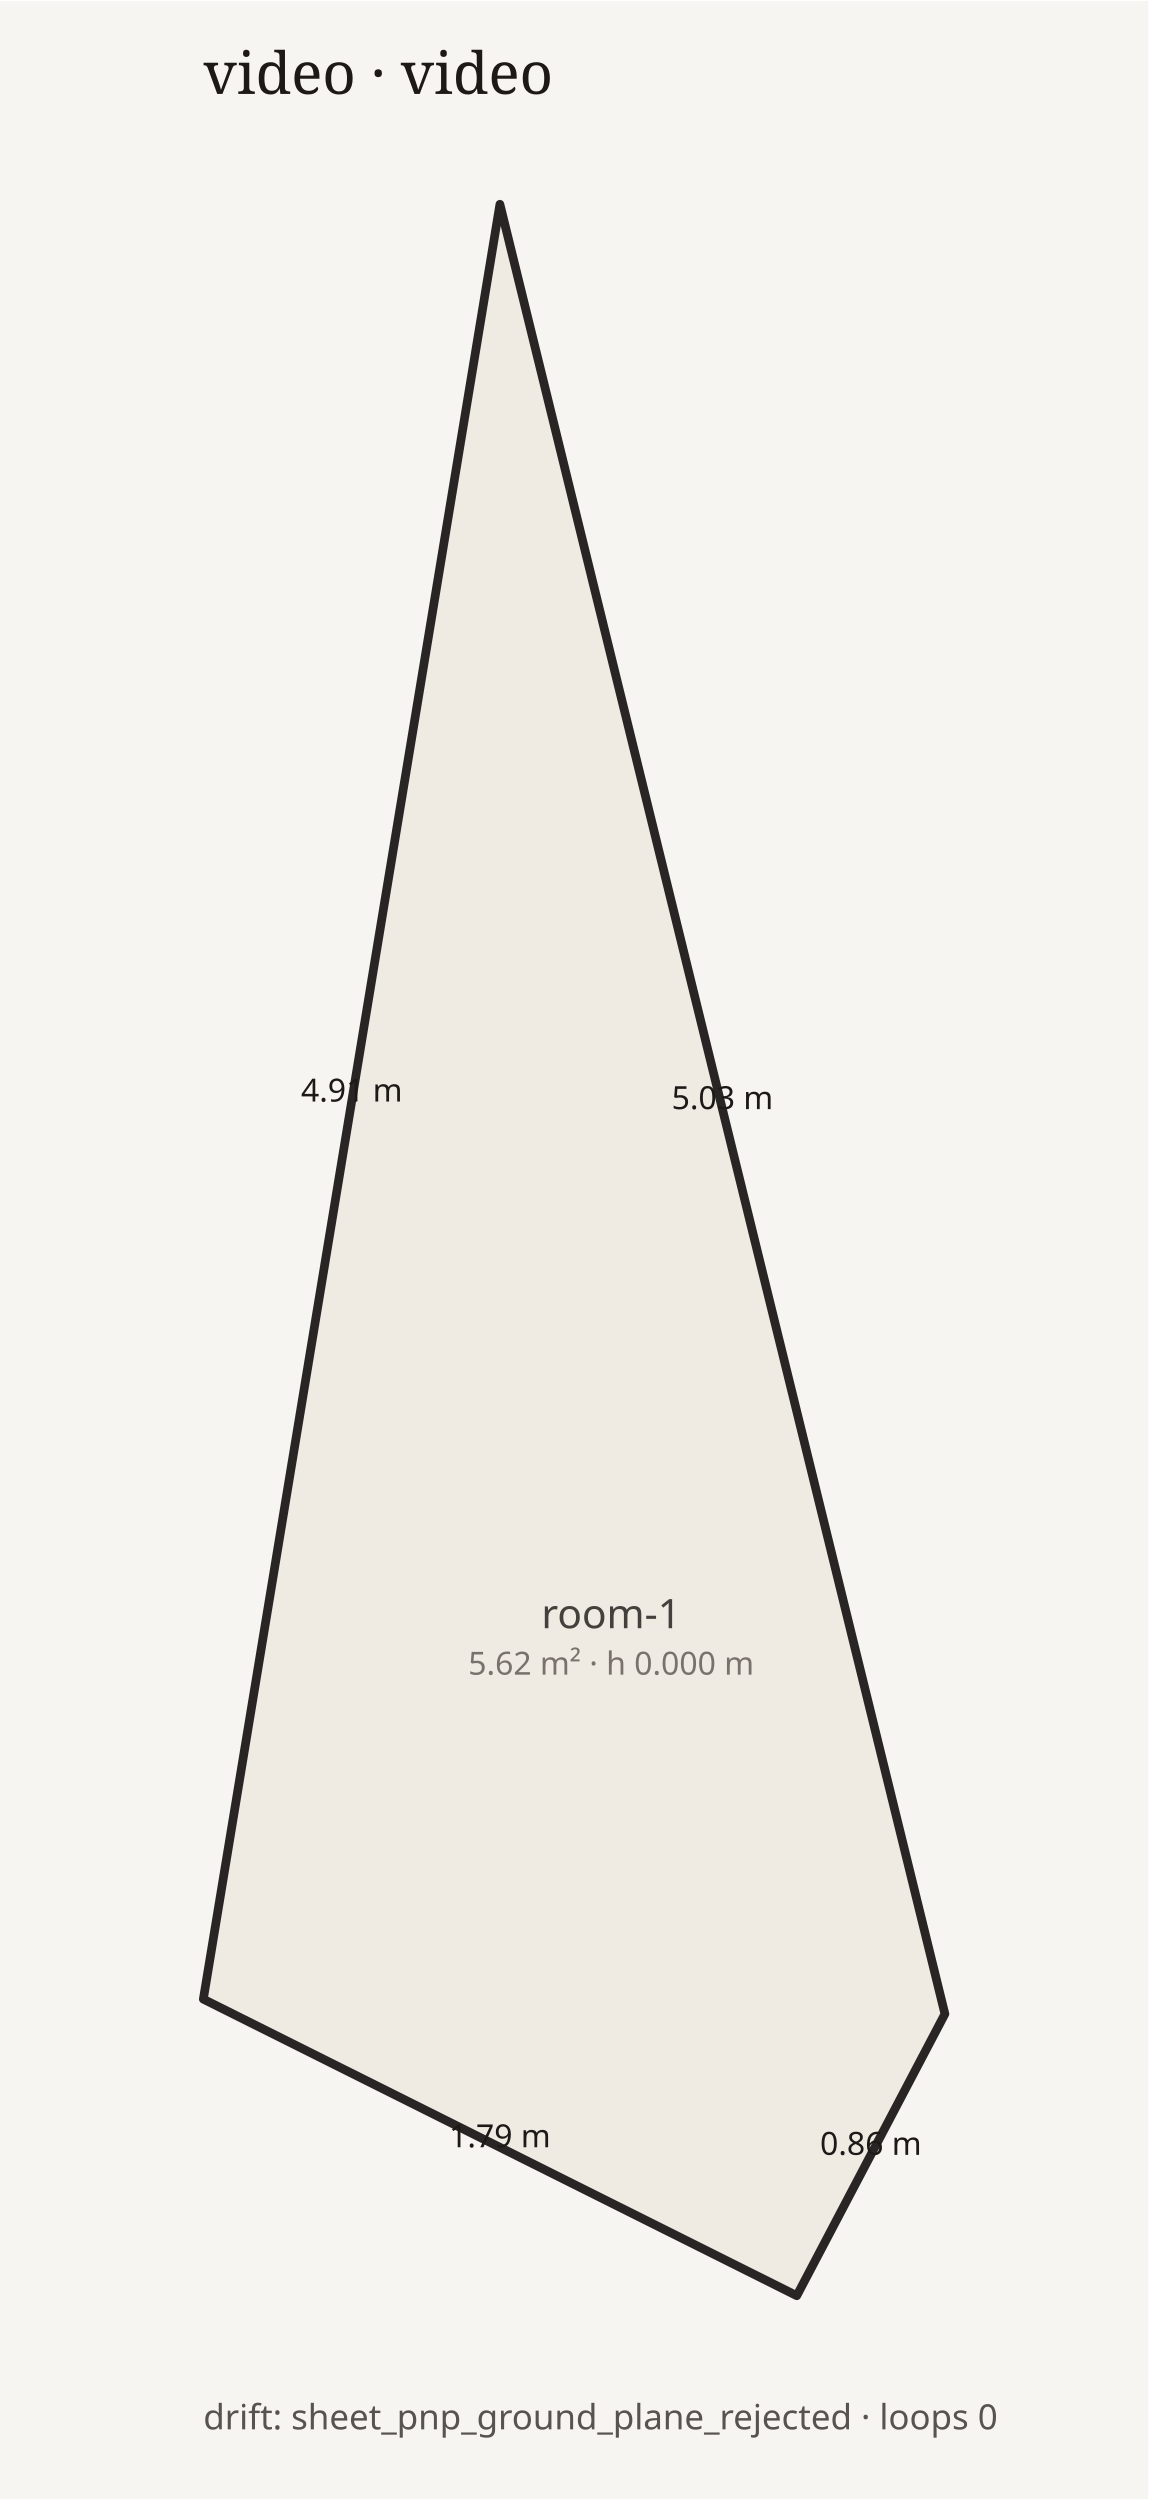
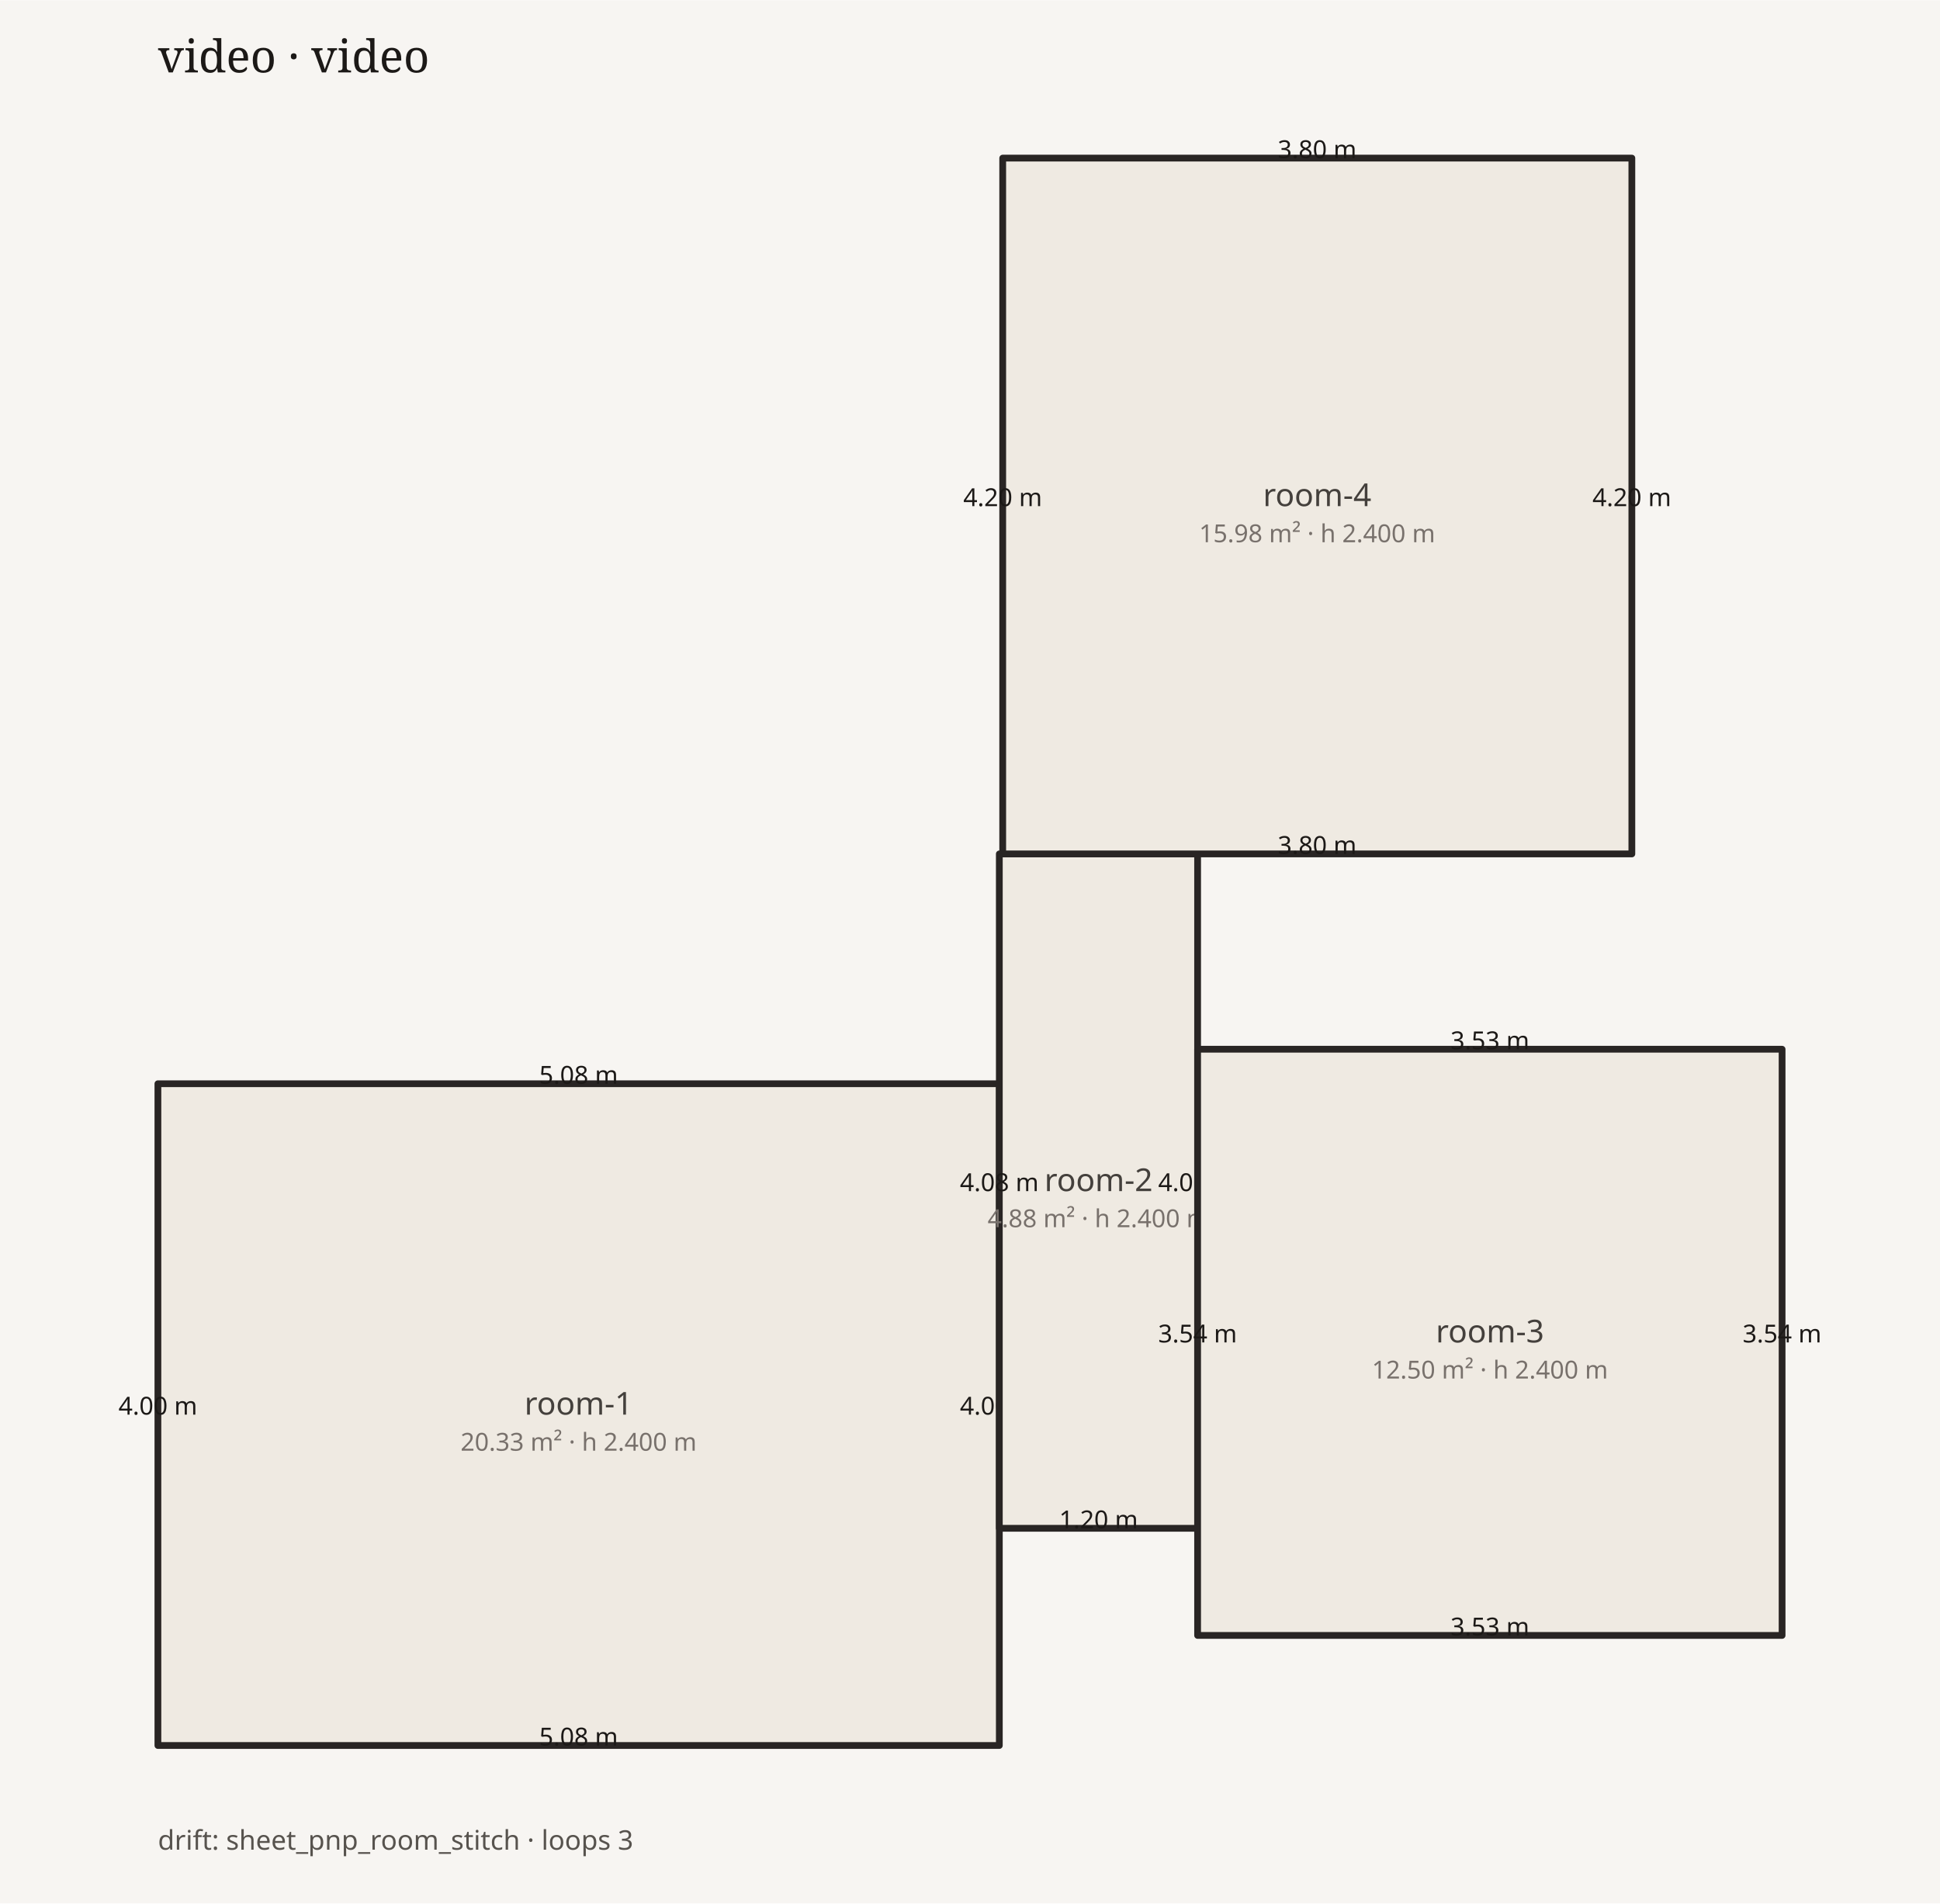
- <svg xmlns="http://www.w3.org/2000/svg" width="395" height="860" viewBox="0 0 395.3 860.0">
+ <svg xmlns="http://www.w3.org/2000/svg" width="860" height="844" viewBox="0 0 860.0 843.8">
  <rect width="100%" height="100%" fill="#f7f5f2" />
  <text x="70" y="32" font-family="Georgia, serif" font-size="20" fill="#1c1917">video · video</text>
-   <path d="M 274.3 790.0 L 70.0 687.9 L 172.1 70.0 L 325.3 693.0 Z" fill="#efeae2" stroke="#292524" stroke-width="3" stroke-linejoin="round" />
-   <text x="210.4" y="560.2" text-anchor="middle" font-family="Calibri, sans-serif" font-size="14" fill="#44403c">room-1</text>
-   <text x="210.4" y="576.2" text-anchor="middle" font-family="Calibri, sans-serif" font-size="11" fill="#78716c">5.62 m² · h 0.000 m</text>
-   <text x="172.1" y="738.9" text-anchor="middle" font-family="Calibri, sans-serif" font-size="11" fill="#1c1917">1.79 m</text>
-   <text x="121.1" y="378.9" text-anchor="middle" font-family="Calibri, sans-serif" font-size="11" fill="#1c1917">4.91 m</text>
-   <text x="248.7" y="381.5" text-anchor="middle" font-family="Calibri, sans-serif" font-size="11" fill="#1c1917">5.03 m</text>
-   <text x="299.8" y="741.5" text-anchor="middle" font-family="Calibri, sans-serif" font-size="11" fill="#1c1917">0.86 m</text>
-   <text x="70" y="836" font-family="Calibri, sans-serif" font-size="12" fill="#57534e">drift: sheet_pnp_ground_plane_rejected · loops 0</text>
+   <path d="M 70.0 773.8 L 443.0 773.8 L 443.0 480.4 L 70.0 480.4 Z" fill="#efeae2" stroke="#292524" stroke-width="3" stroke-linejoin="round" />
+   <text x="256.5" y="627.1" text-anchor="middle" font-family="Calibri, sans-serif" font-size="14" fill="#44403c">room-1</text>
+   <text x="256.5" y="643.1" text-anchor="middle" font-family="Calibri, sans-serif" font-size="11" fill="#78716c">20.33 m² · h 2.400 m</text>
+   <text x="256.5" y="773.8" text-anchor="middle" font-family="Calibri, sans-serif" font-size="11" fill="#1c1917">5.08 m</text>
+   <text x="443.0" y="627.1" text-anchor="middle" font-family="Calibri, sans-serif" font-size="11" fill="#1c1917">4.00 m</text>
+   <text x="256.5" y="480.4" text-anchor="middle" font-family="Calibri, sans-serif" font-size="11" fill="#1c1917">5.08 m</text>
+   <text x="70.0" y="627.1" text-anchor="middle" font-family="Calibri, sans-serif" font-size="11" fill="#1c1917">4.00 m</text>
+   <path d="M 443.0 677.5 L 530.9 677.5 L 530.9 378.5 L 443.0 378.5 Z" fill="#efeae2" stroke="#292524" stroke-width="3" stroke-linejoin="round" />
+   <text x="487.0" y="528.0" text-anchor="middle" font-family="Calibri, sans-serif" font-size="14" fill="#44403c">room-2</text>
+   <text x="487.0" y="544.0" text-anchor="middle" font-family="Calibri, sans-serif" font-size="11" fill="#78716c">4.88 m² · h 2.400 m</text>
+   <text x="487.0" y="677.5" text-anchor="middle" font-family="Calibri, sans-serif" font-size="11" fill="#1c1917">1.20 m</text>
+   <text x="530.9" y="528.0" text-anchor="middle" font-family="Calibri, sans-serif" font-size="11" fill="#1c1917">4.08 m</text>
+   <text x="487.0" y="378.5" text-anchor="middle" font-family="Calibri, sans-serif" font-size="11" fill="#1c1917">1.20 m</text>
+   <text x="443.0" y="528.0" text-anchor="middle" font-family="Calibri, sans-serif" font-size="11" fill="#1c1917">4.08 m</text>
+   <path d="M 530.9 725.0 L 790.0 725.0 L 790.0 465.1 L 530.9 465.1 Z" fill="#efeae2" stroke="#292524" stroke-width="3" stroke-linejoin="round" />
+   <text x="660.5" y="595.1" text-anchor="middle" font-family="Calibri, sans-serif" font-size="14" fill="#44403c">room-3</text>
+   <text x="660.5" y="611.1" text-anchor="middle" font-family="Calibri, sans-serif" font-size="11" fill="#78716c">12.50 m² · h 2.400 m</text>
+   <text x="660.5" y="725.0" text-anchor="middle" font-family="Calibri, sans-serif" font-size="11" fill="#1c1917">3.53 m</text>
+   <text x="790.0" y="595.1" text-anchor="middle" font-family="Calibri, sans-serif" font-size="11" fill="#1c1917">3.54 m</text>
+   <text x="660.5" y="465.1" text-anchor="middle" font-family="Calibri, sans-serif" font-size="11" fill="#1c1917">3.53 m</text>
+   <text x="530.9" y="595.1" text-anchor="middle" font-family="Calibri, sans-serif" font-size="11" fill="#1c1917">3.54 m</text>
+   <path d="M 444.5 378.5 L 723.4 378.5 L 723.4 70.0 L 444.5 70.0 Z" fill="#efeae2" stroke="#292524" stroke-width="3" stroke-linejoin="round" />
+   <text x="583.9" y="224.3" text-anchor="middle" font-family="Calibri, sans-serif" font-size="14" fill="#44403c">room-4</text>
+   <text x="583.9" y="240.3" text-anchor="middle" font-family="Calibri, sans-serif" font-size="11" fill="#78716c">15.98 m² · h 2.400 m</text>
+   <text x="583.9" y="378.5" text-anchor="middle" font-family="Calibri, sans-serif" font-size="11" fill="#1c1917">3.80 m</text>
+   <text x="723.4" y="224.3" text-anchor="middle" font-family="Calibri, sans-serif" font-size="11" fill="#1c1917">4.20 m</text>
+   <text x="583.9" y="70.0" text-anchor="middle" font-family="Calibri, sans-serif" font-size="11" fill="#1c1917">3.80 m</text>
+   <text x="444.5" y="224.3" text-anchor="middle" font-family="Calibri, sans-serif" font-size="11" fill="#1c1917">4.20 m</text>
+   <text x="70" y="820" font-family="Calibri, sans-serif" font-size="12" fill="#57534e">drift: sheet_pnp_room_stitch · loops 3</text>
</svg>
